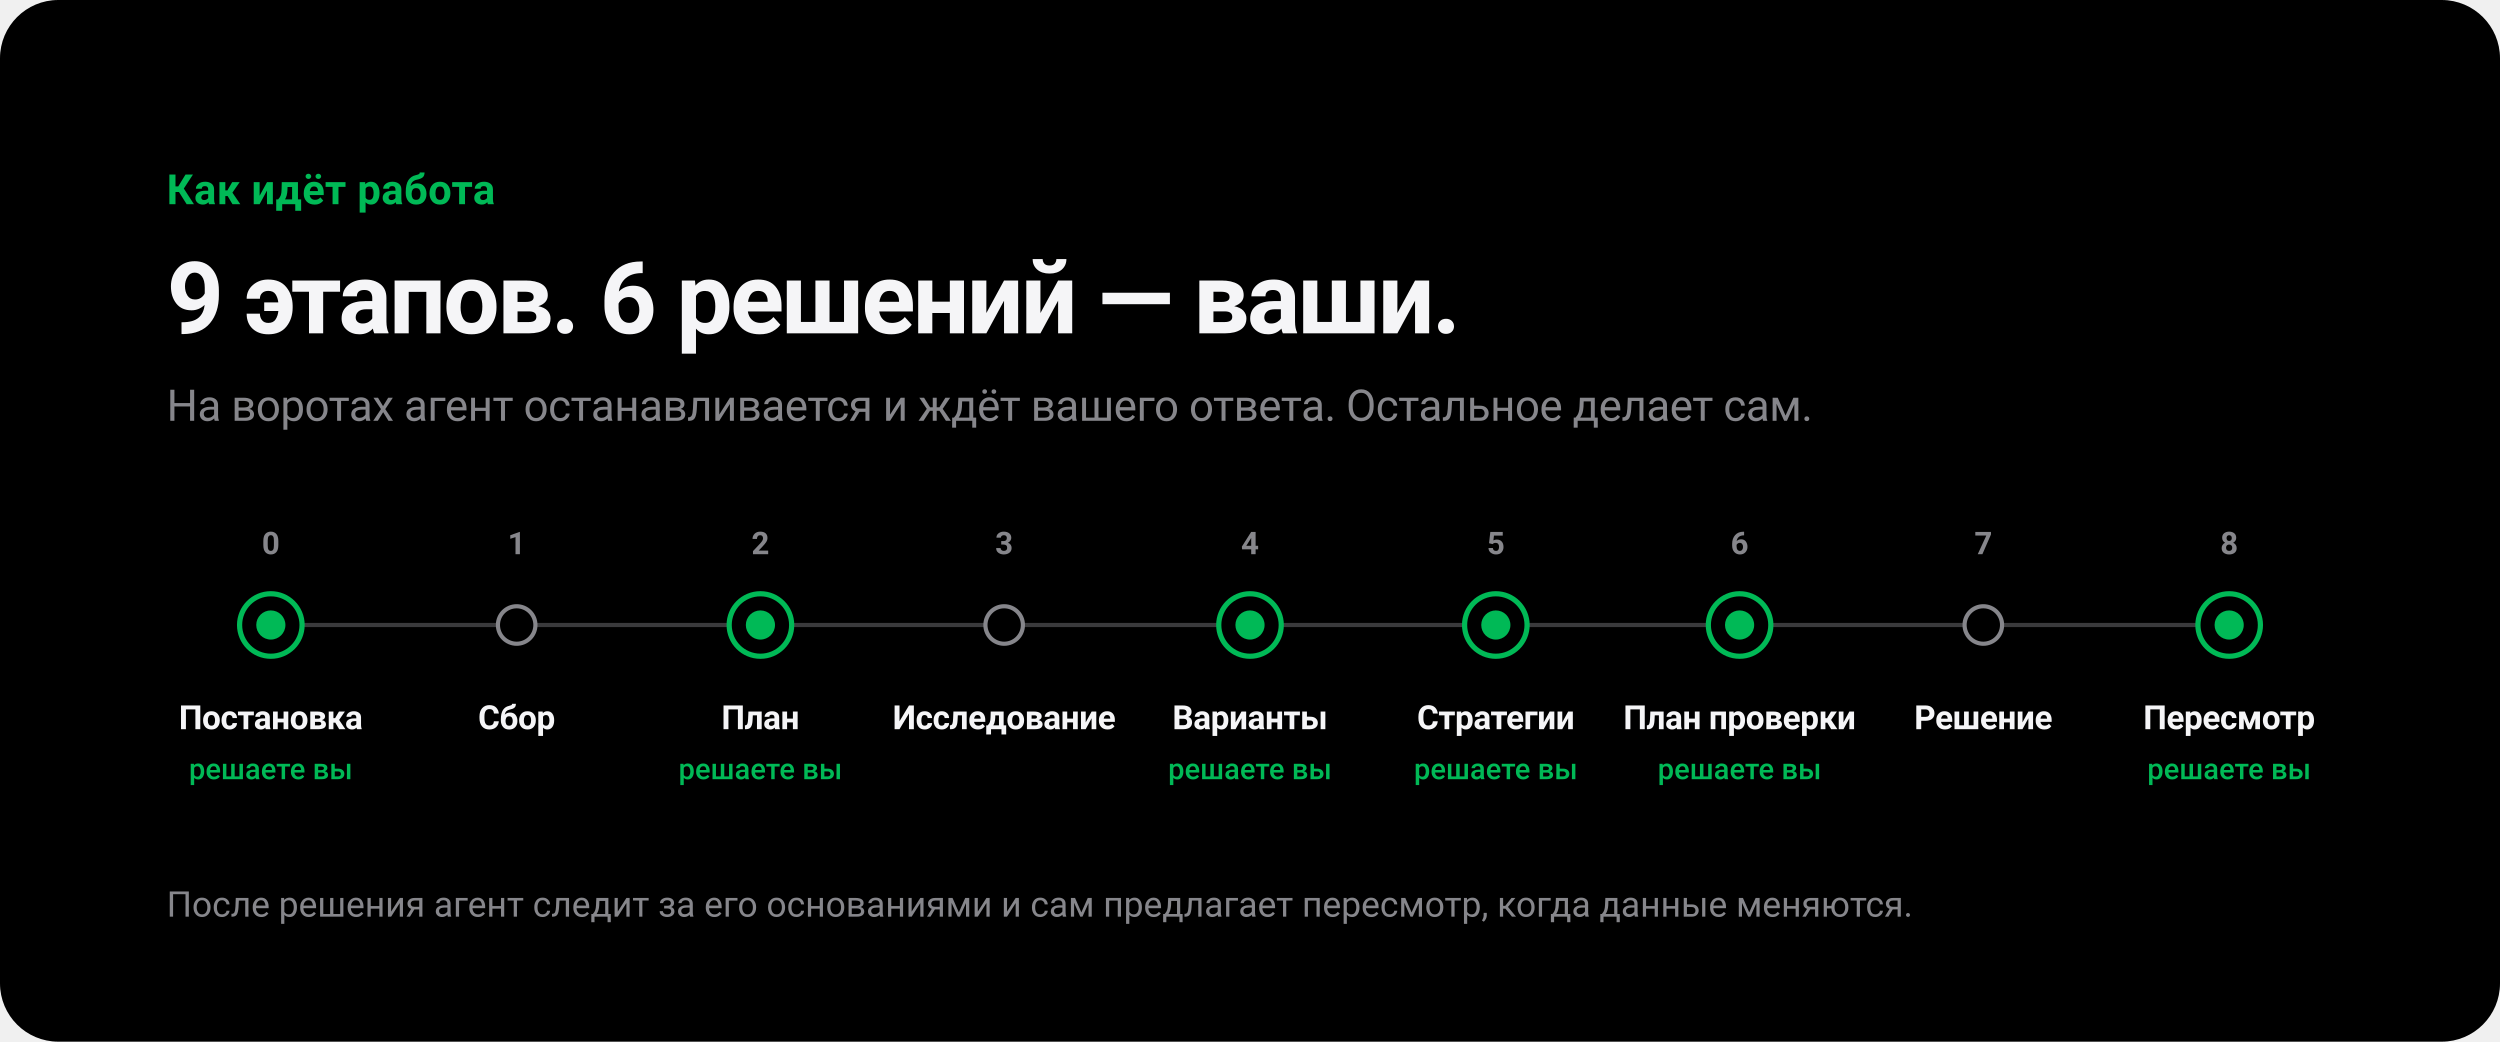
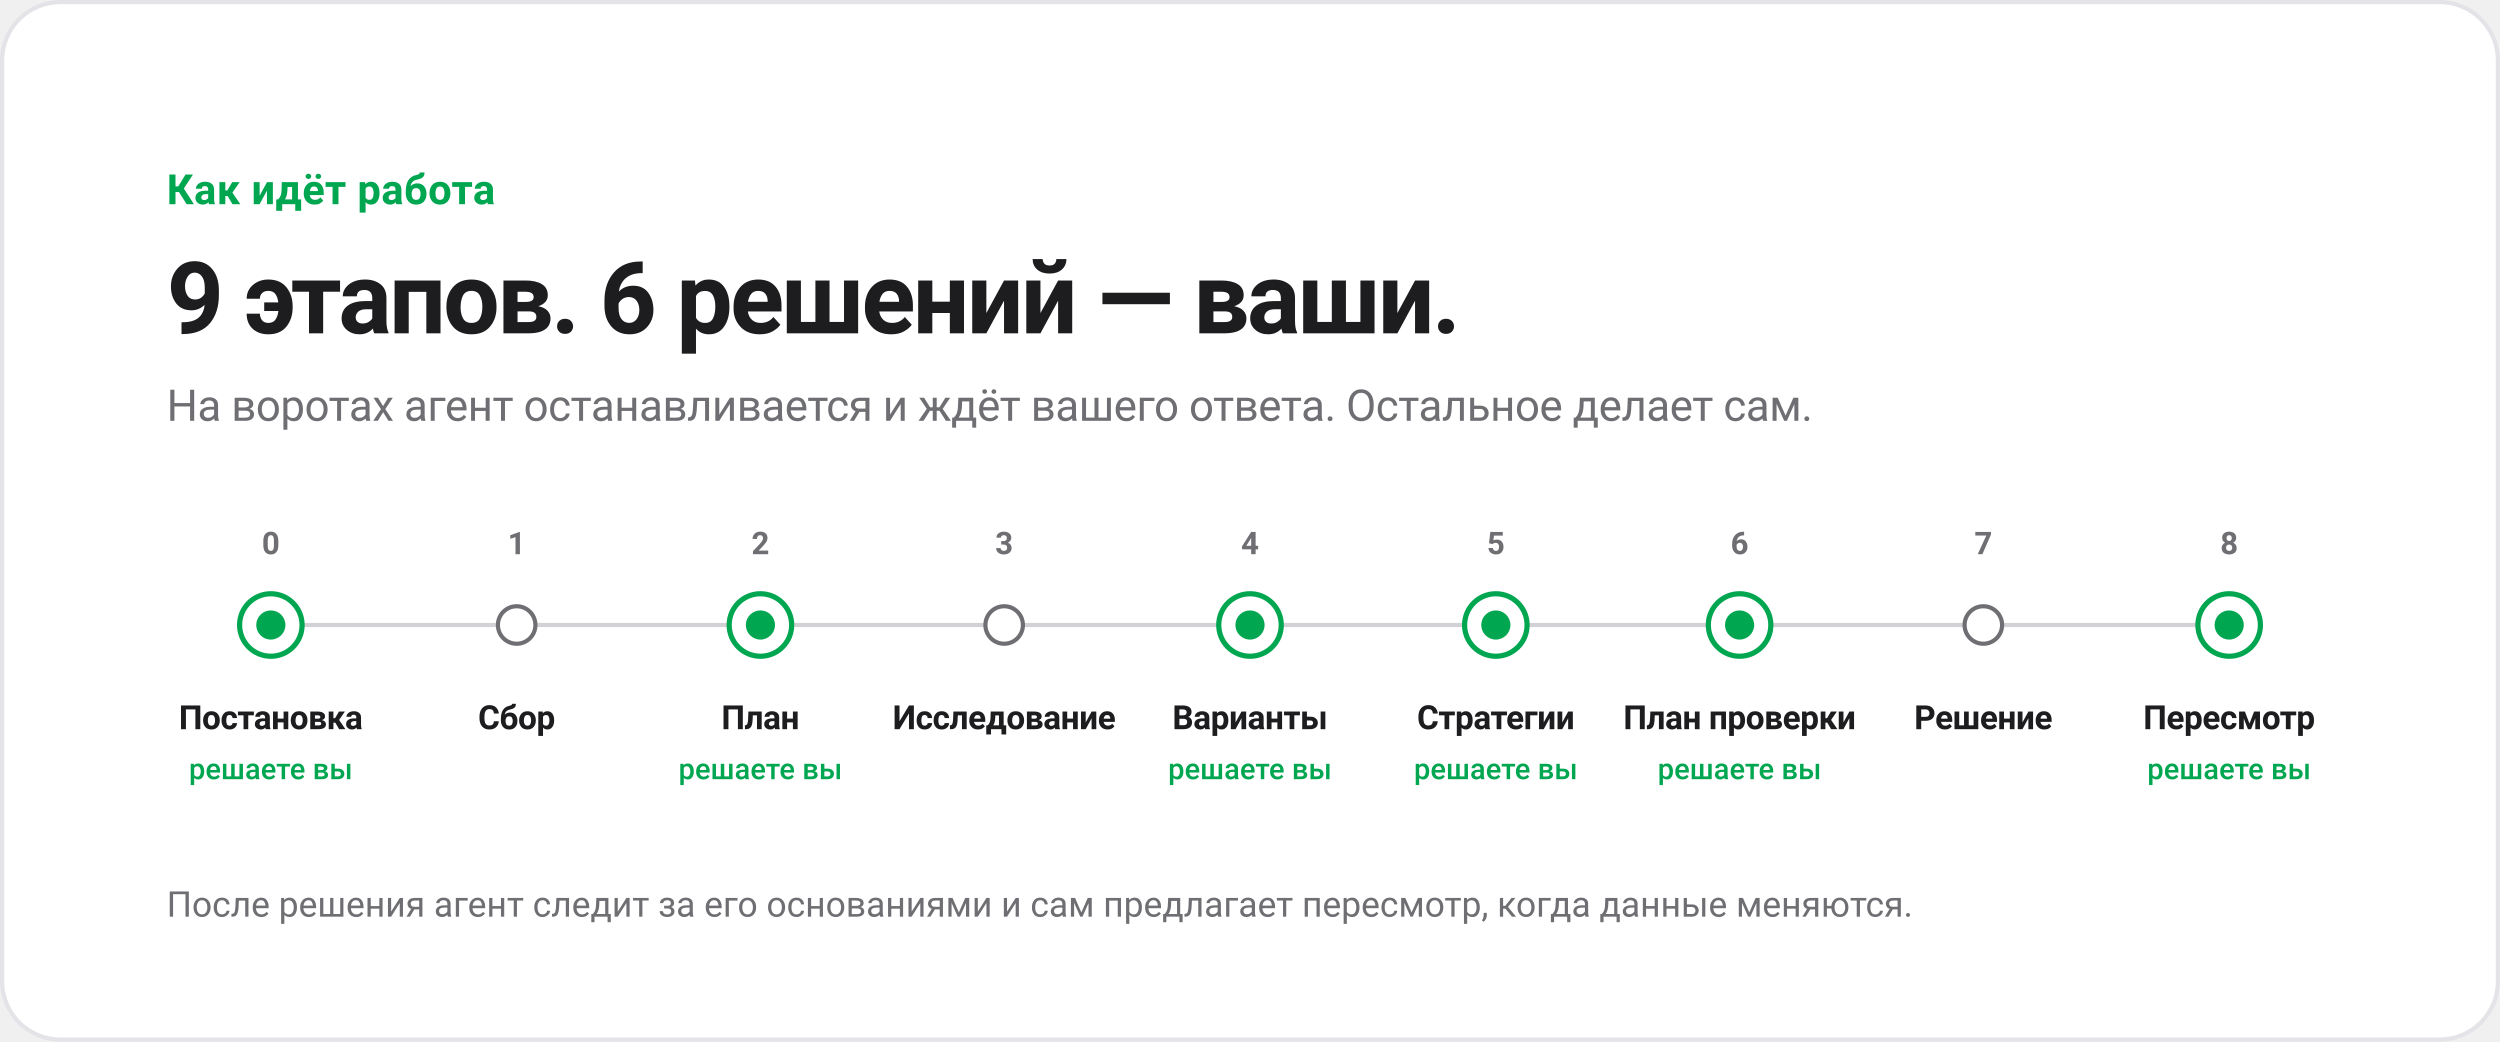
<svg xmlns="http://www.w3.org/2000/svg" viewBox="0 0 1200 500" width="1200" height="500" role="img" aria-label="Девять этапов работы агента; на шести из них решает человек">
  <style>text{font-family:-apple-system,BlinkMacSystemFont,'SF Pro Display','Segoe UI',Roboto,Helvetica,Arial,sans-serif}</style>
-   <rect width="1200" height="500" rx="28" fill="#000000" />
-   <text x="80" y="98" font-size="20" font-weight="600" fill="#00B956" letter-spacing="0.2" text-anchor="start">Как идёт работа</text>
-   <text x="80" y="160" font-size="48" font-weight="700" fill="#f5f5f7" letter-spacing="-1.3" text-anchor="start">9 этапов. 6 решений — ваши.</text>
-   <text x="80" y="202" font-size="21" font-weight="400" fill="#86868b" letter-spacing="-0.2" text-anchor="start">На воротах агент останавливается и ждёт вашего ответа. Остальное делает сам.</text>
-   <rect x="130" y="299" width="940" height="2" fill="#3a3a3c" />
-   <text x="130" y="266" font-size="15" font-weight="600" fill="#86868b" letter-spacing="0" text-anchor="middle">0</text>
-   <circle cx="130" cy="300" r="15" fill="#000000" stroke="#00B956" stroke-width="2.5" />
-   <circle cx="130" cy="300" r="7" fill="#00B956" />
-   <text x="130" y="350" font-size="16" font-weight="600" fill="#f5f5f7" letter-spacing="-0.2" text-anchor="middle">Постановка</text>
-   <text x="130" y="374" font-size="14" font-weight="500" fill="#00B956" letter-spacing="0" text-anchor="middle">решаете вы</text>
-   <text x="248" y="266" font-size="15" font-weight="600" fill="#86868b" letter-spacing="0" text-anchor="middle">1</text>
-   <circle cx="248" cy="300" r="9" fill="#000000" stroke="#86868b" stroke-width="2" />
-   <text x="248" y="350" font-size="16" font-weight="600" fill="#f5f5f7" letter-spacing="-0.2" text-anchor="middle">Сбор</text>
-   <text x="365" y="266" font-size="15" font-weight="600" fill="#86868b" letter-spacing="0" text-anchor="middle">2</text>
-   <circle cx="365" cy="300" r="15" fill="#000000" stroke="#00B956" stroke-width="2.5" />
-   <circle cx="365" cy="300" r="7" fill="#00B956" />
-   <text x="365" y="350" font-size="16" font-weight="600" fill="#f5f5f7" letter-spacing="-0.2" text-anchor="middle">План</text>
-   <text x="365" y="374" font-size="14" font-weight="500" fill="#00B956" letter-spacing="0" text-anchor="middle">решаете вы</text>
-   <text x="482" y="266" font-size="15" font-weight="600" fill="#86868b" letter-spacing="0" text-anchor="middle">3</text>
-   <circle cx="482" cy="300" r="9" fill="#000000" stroke="#86868b" stroke-width="2" />
-   <text x="482" y="350" font-size="16" font-weight="600" fill="#f5f5f7" letter-spacing="-0.2" text-anchor="middle">Исследование</text>
-   <text x="600" y="266" font-size="15" font-weight="600" fill="#86868b" letter-spacing="0" text-anchor="middle">4</text>
-   <circle cx="600" cy="300" r="15" fill="#000000" stroke="#00B956" stroke-width="2.5" />
-   <circle cx="600" cy="300" r="7" fill="#00B956" />
-   <text x="600" y="350" font-size="16" font-weight="600" fill="#f5f5f7" letter-spacing="-0.2" text-anchor="middle">Варианты</text>
-   <text x="600" y="374" font-size="14" font-weight="500" fill="#00B956" letter-spacing="0" text-anchor="middle">решаете вы</text>
-   <text x="718" y="266" font-size="15" font-weight="600" fill="#86868b" letter-spacing="0" text-anchor="middle">5</text>
-   <circle cx="718" cy="300" r="15" fill="#000000" stroke="#00B956" stroke-width="2.5" />
-   <circle cx="718" cy="300" r="7" fill="#00B956" />
-   <text x="718" y="350" font-size="16" font-weight="600" fill="#f5f5f7" letter-spacing="-0.2" text-anchor="middle">Стратегии</text>
-   <text x="718" y="374" font-size="14" font-weight="500" fill="#00B956" letter-spacing="0" text-anchor="middle">решаете вы</text>
-   <text x="835" y="266" font-size="15" font-weight="600" fill="#86868b" letter-spacing="0" text-anchor="middle">6</text>
-   <circle cx="835" cy="300" r="15" fill="#000000" stroke="#00B956" stroke-width="2.5" />
-   <circle cx="835" cy="300" r="7" fill="#00B956" />
-   <text x="835" y="350" font-size="16" font-weight="600" fill="#f5f5f7" letter-spacing="-0.2" text-anchor="middle">План проверки</text>
-   <text x="835" y="374" font-size="14" font-weight="500" fill="#00B956" letter-spacing="0" text-anchor="middle">решаете вы</text>
-   <text x="952" y="266" font-size="15" font-weight="600" fill="#86868b" letter-spacing="0" text-anchor="middle">7</text>
-   <circle cx="952" cy="300" r="9" fill="#000000" stroke="#86868b" stroke-width="2" />
-   <text x="952" y="350" font-size="16" font-weight="600" fill="#f5f5f7" letter-spacing="-0.2" text-anchor="middle">Решение</text>
-   <text x="1070" y="266" font-size="15" font-weight="600" fill="#86868b" letter-spacing="0" text-anchor="middle">8</text>
-   <circle cx="1070" cy="300" r="15" fill="#000000" stroke="#00B956" stroke-width="2.5" />
-   <circle cx="1070" cy="300" r="7" fill="#00B956" />
-   <text x="1070" y="350" font-size="16" font-weight="600" fill="#f5f5f7" letter-spacing="-0.2" text-anchor="middle">Пересмотр</text>
-   <text x="1070" y="374" font-size="14" font-weight="500" fill="#00B956" letter-spacing="0" text-anchor="middle">решаете вы</text>
-   <text x="80" y="440" font-size="17" font-weight="400" fill="#86868b" letter-spacing="0" text-anchor="start">После решения агент следит за его основаниями и сам предлагает пересмотр, когда данные меняются.</text>
+   <rect x="1" y="1" width="1198" height="498" rx="28" fill="#ffffff" stroke="#e3e3e8" stroke-width="2" />
+   <text x="80" y="98" font-size="20" font-weight="600" fill="#00a650" letter-spacing="0.2" text-anchor="start">Как идёт работа</text>
+   <text x="80" y="160" font-size="48" font-weight="700" fill="#1d1d1f" letter-spacing="-1.3" text-anchor="start">9 этапов. 6 решений — ваши.</text>
+   <text x="80" y="202" font-size="21" font-weight="400" fill="#6e6e73" letter-spacing="-0.2" text-anchor="start">На воротах агент останавливается и ждёт вашего ответа. Остальное делает сам.</text>
+   <rect x="130" y="299" width="940" height="2" fill="#d1d1d6" />
+   <text x="130" y="266" font-size="15" font-weight="600" fill="#6e6e73" letter-spacing="0" text-anchor="middle">0</text>
+   <circle cx="130" cy="300" r="15" fill="#ffffff" stroke="#00a650" stroke-width="2.5" />
+   <circle cx="130" cy="300" r="7" fill="#00a650" />
+   <text x="130" y="350" font-size="16" font-weight="600" fill="#1d1d1f" letter-spacing="-0.2" text-anchor="middle">Постановка</text>
+   <text x="130" y="374" font-size="14" font-weight="500" fill="#00a650" letter-spacing="0" text-anchor="middle">решаете вы</text>
+   <text x="248" y="266" font-size="15" font-weight="600" fill="#6e6e73" letter-spacing="0" text-anchor="middle">1</text>
+   <circle cx="248" cy="300" r="9" fill="#ffffff" stroke="#6e6e73" stroke-width="2" />
+   <text x="248" y="350" font-size="16" font-weight="600" fill="#1d1d1f" letter-spacing="-0.2" text-anchor="middle">Сбор</text>
+   <text x="365" y="266" font-size="15" font-weight="600" fill="#6e6e73" letter-spacing="0" text-anchor="middle">2</text>
+   <circle cx="365" cy="300" r="15" fill="#ffffff" stroke="#00a650" stroke-width="2.5" />
+   <circle cx="365" cy="300" r="7" fill="#00a650" />
+   <text x="365" y="350" font-size="16" font-weight="600" fill="#1d1d1f" letter-spacing="-0.2" text-anchor="middle">План</text>
+   <text x="365" y="374" font-size="14" font-weight="500" fill="#00a650" letter-spacing="0" text-anchor="middle">решаете вы</text>
+   <text x="482" y="266" font-size="15" font-weight="600" fill="#6e6e73" letter-spacing="0" text-anchor="middle">3</text>
+   <circle cx="482" cy="300" r="9" fill="#ffffff" stroke="#6e6e73" stroke-width="2" />
+   <text x="482" y="350" font-size="16" font-weight="600" fill="#1d1d1f" letter-spacing="-0.2" text-anchor="middle">Исследование</text>
+   <text x="600" y="266" font-size="15" font-weight="600" fill="#6e6e73" letter-spacing="0" text-anchor="middle">4</text>
+   <circle cx="600" cy="300" r="15" fill="#ffffff" stroke="#00a650" stroke-width="2.5" />
+   <circle cx="600" cy="300" r="7" fill="#00a650" />
+   <text x="600" y="350" font-size="16" font-weight="600" fill="#1d1d1f" letter-spacing="-0.2" text-anchor="middle">Варианты</text>
+   <text x="600" y="374" font-size="14" font-weight="500" fill="#00a650" letter-spacing="0" text-anchor="middle">решаете вы</text>
+   <text x="718" y="266" font-size="15" font-weight="600" fill="#6e6e73" letter-spacing="0" text-anchor="middle">5</text>
+   <circle cx="718" cy="300" r="15" fill="#ffffff" stroke="#00a650" stroke-width="2.5" />
+   <circle cx="718" cy="300" r="7" fill="#00a650" />
+   <text x="718" y="350" font-size="16" font-weight="600" fill="#1d1d1f" letter-spacing="-0.2" text-anchor="middle">Стратегии</text>
+   <text x="718" y="374" font-size="14" font-weight="500" fill="#00a650" letter-spacing="0" text-anchor="middle">решаете вы</text>
+   <text x="835" y="266" font-size="15" font-weight="600" fill="#6e6e73" letter-spacing="0" text-anchor="middle">6</text>
+   <circle cx="835" cy="300" r="15" fill="#ffffff" stroke="#00a650" stroke-width="2.5" />
+   <circle cx="835" cy="300" r="7" fill="#00a650" />
+   <text x="835" y="350" font-size="16" font-weight="600" fill="#1d1d1f" letter-spacing="-0.2" text-anchor="middle">План проверки</text>
+   <text x="835" y="374" font-size="14" font-weight="500" fill="#00a650" letter-spacing="0" text-anchor="middle">решаете вы</text>
+   <text x="952" y="266" font-size="15" font-weight="600" fill="#6e6e73" letter-spacing="0" text-anchor="middle">7</text>
+   <circle cx="952" cy="300" r="9" fill="#ffffff" stroke="#6e6e73" stroke-width="2" />
+   <text x="952" y="350" font-size="16" font-weight="600" fill="#1d1d1f" letter-spacing="-0.2" text-anchor="middle">Решение</text>
+   <text x="1070" y="266" font-size="15" font-weight="600" fill="#6e6e73" letter-spacing="0" text-anchor="middle">8</text>
+   <circle cx="1070" cy="300" r="15" fill="#ffffff" stroke="#00a650" stroke-width="2.5" />
+   <circle cx="1070" cy="300" r="7" fill="#00a650" />
+   <text x="1070" y="350" font-size="16" font-weight="600" fill="#1d1d1f" letter-spacing="-0.2" text-anchor="middle">Пересмотр</text>
+   <text x="1070" y="374" font-size="14" font-weight="500" fill="#00a650" letter-spacing="0" text-anchor="middle">решаете вы</text>
+   <text x="80" y="440" font-size="17" font-weight="400" fill="#6e6e73" letter-spacing="0" text-anchor="start">После решения агент следит за его основаниями и сам предлагает пересмотр, когда данные меняются.</text>
</svg>
